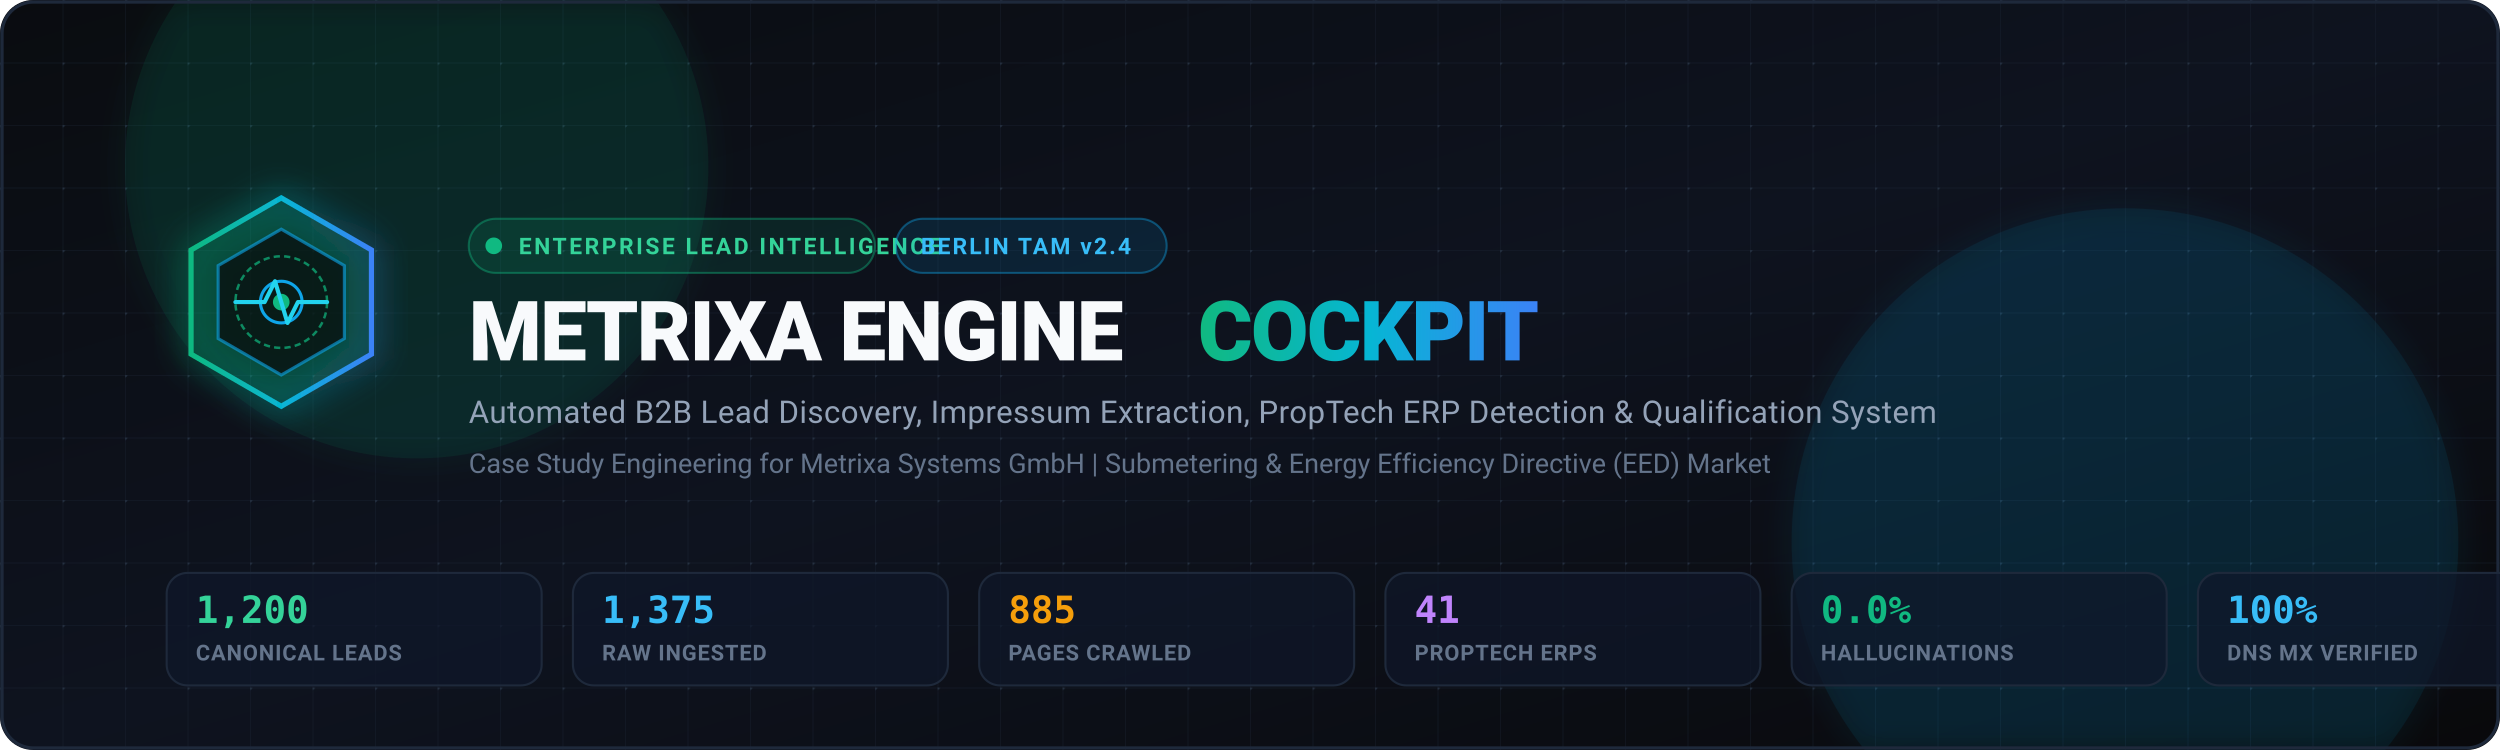
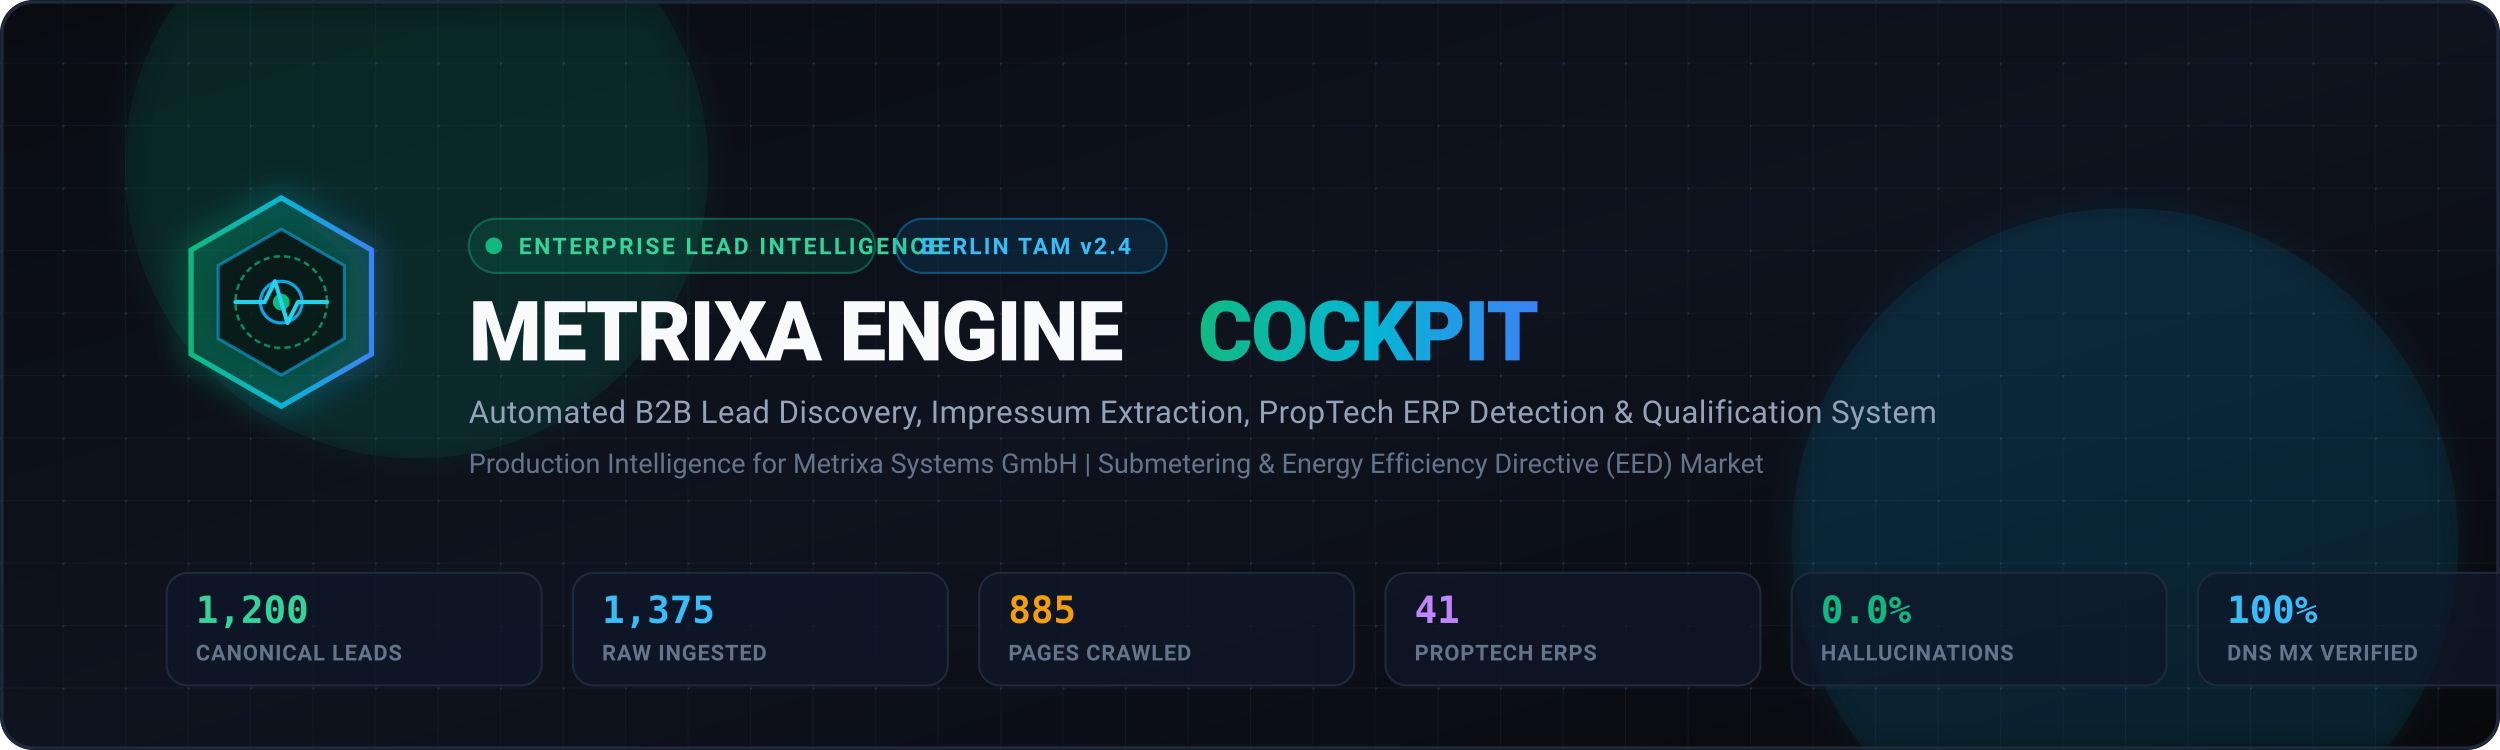
<svg xmlns="http://www.w3.org/2000/svg" viewBox="0 0 1200 360" width="100%" height="auto" style="background:#09090b; border-radius:16px; font-family:-apple-system, BlinkMacSystemFont, 'Segoe UI', Roboto, 'Helvetica Neue', Arial, sans-serif;">
  <defs>
    <linearGradient id="bgGrad" x1="0%" y1="0%" x2="100%" y2="100%">
      <stop offset="0%" stop-color="#0a0c10" />
      <stop offset="50%" stop-color="#0e131f" />
      <stop offset="100%" stop-color="#09090b" />
    </linearGradient>
    <linearGradient id="emeraldCyan" x1="0%" y1="0%" x2="100%" y2="0%">
      <stop offset="0%" stop-color="#10b981" />
      <stop offset="50%" stop-color="#06b6d4" />
      <stop offset="100%" stop-color="#3b82f6" />
    </linearGradient>
    <linearGradient id="glowGrad" x1="0%" y1="0%" x2="100%" y2="0%">
      <stop offset="0%" stop-color="#10b981" stop-opacity="0.8" />
      <stop offset="100%" stop-color="#0ea5e9" stop-opacity="0.8" />
    </linearGradient>
    <pattern id="grid" width="30" height="30" patternUnits="userSpaceOnUse">
      <path d="M 30 0 L 0 0 0 30" fill="none" stroke="#1e293b" stroke-width="0.7" stroke-opacity="0.4" />
      <circle cx="0" cy="0" r="1.2" fill="#334155" fill-opacity="0.5" />
    </pattern>
    <filter id="glow" x="-20%" y="-20%" width="140%" height="140%">
      <feGaussianBlur stdDeviation="8" result="blur" />
      <feComposite in="SourceGraphic" in2="blur" operator="over" />
    </filter>
  </defs>
  <rect width="1200" height="360" fill="url(#bgGrad)" rx="16" />
  <rect width="1200" height="360" fill="url(#grid)" rx="16" />
  <circle cx="200" cy="80" r="140" fill="#10b981" fill-opacity="0.08" filter="url(#glow)" />
  <circle cx="1020" cy="260" r="160" fill="#0ea5e9" fill-opacity="0.08" filter="url(#glow)" />
  <rect x="1" y="1" width="1198" height="358" rx="15" fill="none" stroke="#1e293b" stroke-width="1.5" />
  <line x1="0" y1="2" x2="1200" y2="2" stroke="url(#emeraldCyan)" stroke-width="3" />
  <g transform="translate(85, 95)">
    <polygon points="50,0 93.3,25 93.3,75 50,100 6.7,75 6.7,25" fill="#10b981" fill-opacity="0.12" stroke="url(#emeraldCyan)" stroke-width="2.5" filter="url(#glow)" />
    <polygon points="50,15 80.3,32.5 80.3,67.5 50,85 19.7,67.5 19.7,32.5" fill="#09090b" fill-opacity="0.7" stroke="#0ea5e9" stroke-width="1.5" stroke-opacity="0.6" />
    <circle cx="50" cy="50" r="22" fill="none" stroke="#10b981" stroke-width="1.2" stroke-opacity="0.7" stroke-dasharray="3,2" />
    <circle cx="50" cy="50" r="10" fill="none" stroke="#0ea5e9" stroke-width="1.5" />
    <circle cx="50" cy="50" r="4" fill="#10b981" />
    <path d="M 28 50 L 42 50 L 47 40 L 53 60 L 58 50 L 72 50" fill="none" stroke="#22d3ee" stroke-width="2" stroke-linecap="round" stroke-linejoin="round" />
  </g>
  <g transform="translate(225, 105)">
    <rect x="0" y="0" width="195" height="26" rx="13" fill="#10b981" fill-opacity="0.12" stroke="#10b981" stroke-width="1" stroke-opacity="0.4" />
    <circle cx="12" cy="13" r="4" fill="#10b981" />
    <text x="24" y="17" fill="#34d399" font-size="11" font-weight="700" letter-spacing="1.2">ENTERPRISE LEAD INTELLIGENCE</text>
    <rect x="205" y="0" width="130" height="26" rx="13" fill="#0ea5e9" fill-opacity="0.12" stroke="#0ea5e9" stroke-width="1" stroke-opacity="0.4" />
    <text x="217" y="17" fill="#38bdf8" font-size="11" font-weight="700" letter-spacing="1">BERLIN TAM v2.4</text>
    <text x="0" y="68" fill="#f8fafc" font-size="40" font-weight="800" letter-spacing="-0.8">METRIXA ENGINE</text>
    <text x="350" y="68" fill="url(#emeraldCyan)" font-size="40" font-weight="800" letter-spacing="-0.8">COCKPIT</text>
    <text x="0" y="98" fill="#94a3b8" font-size="15" font-weight="400" letter-spacing="0.2">
      Automated B2B Lead Discovery, Impressum Extraction, PropTech ERP Detection &amp; Qualification System
    </text>
    <text x="0" y="122" fill="#64748b" font-size="13" font-weight="400">
-       Case Study Engineering for Metrixa Systems GmbH | Submetering &amp; Energy Efficiency Directive (EED) Market
+       Production Intelligence for Metrixa Systems GmbH | Submetering &amp; Energy Efficiency Directive (EED) Market
    </text>
  </g>
  <g transform="translate(80, 275)">
    <g transform="translate(0, 0)">
      <rect width="180" height="54" rx="10" fill="#0f172a" fill-opacity="0.7" stroke="#1e293b" stroke-width="1" />
      <text x="14" y="24" fill="#34d399" font-size="18" font-weight="800" font-family="monospace">1,200</text>
      <text x="14" y="42" fill="#64748b" font-size="10.5" font-weight="600" letter-spacing="0.4">CANONICAL LEADS</text>
    </g>
    <g transform="translate(195, 0)">
      <rect width="180" height="54" rx="10" fill="#0f172a" fill-opacity="0.7" stroke="#1e293b" stroke-width="1" />
      <text x="14" y="24" fill="#38bdf8" font-size="18" font-weight="800" font-family="monospace">1,375</text>
      <text x="14" y="42" fill="#64748b" font-size="10.5" font-weight="600" letter-spacing="0.4">RAW INGESTED</text>
    </g>
    <g transform="translate(390, 0)">
      <rect width="180" height="54" rx="10" fill="#0f172a" fill-opacity="0.7" stroke="#1e293b" stroke-width="1" />
      <text x="14" y="24" fill="#f59e0b" font-size="18" font-weight="800" font-family="monospace">885</text>
      <text x="14" y="42" fill="#64748b" font-size="10.5" font-weight="600" letter-spacing="0.4">PAGES CRAWLED</text>
    </g>
    <g transform="translate(585, 0)">
      <rect width="180" height="54" rx="10" fill="#0f172a" fill-opacity="0.7" stroke="#1e293b" stroke-width="1" />
      <text x="14" y="24" fill="#c084fc" font-size="18" font-weight="800" font-family="monospace">41</text>
      <text x="14" y="42" fill="#64748b" font-size="10.5" font-weight="600" letter-spacing="0.4">PROPTECH ERPS</text>
    </g>
    <g transform="translate(780, 0)">
      <rect width="180" height="54" rx="10" fill="#0f172a" fill-opacity="0.7" stroke="#1e293b" stroke-width="1" />
      <text x="14" y="24" fill="#10b981" font-size="18" font-weight="800" font-family="monospace">0.0%</text>
      <text x="14" y="42" fill="#64748b" font-size="10.5" font-weight="600" letter-spacing="0.4">HALLUCINATIONS</text>
    </g>
    <g transform="translate(975, 0)">
      <rect width="165" height="54" rx="10" fill="#0f172a" fill-opacity="0.7" stroke="#1e293b" stroke-width="1" />
      <text x="14" y="24" fill="#38bdf8" font-size="18" font-weight="800" font-family="monospace">100%</text>
      <text x="14" y="42" fill="#64748b" font-size="10.5" font-weight="600" letter-spacing="0.4">DNS MX VERIFIED</text>
    </g>
  </g>
</svg>
